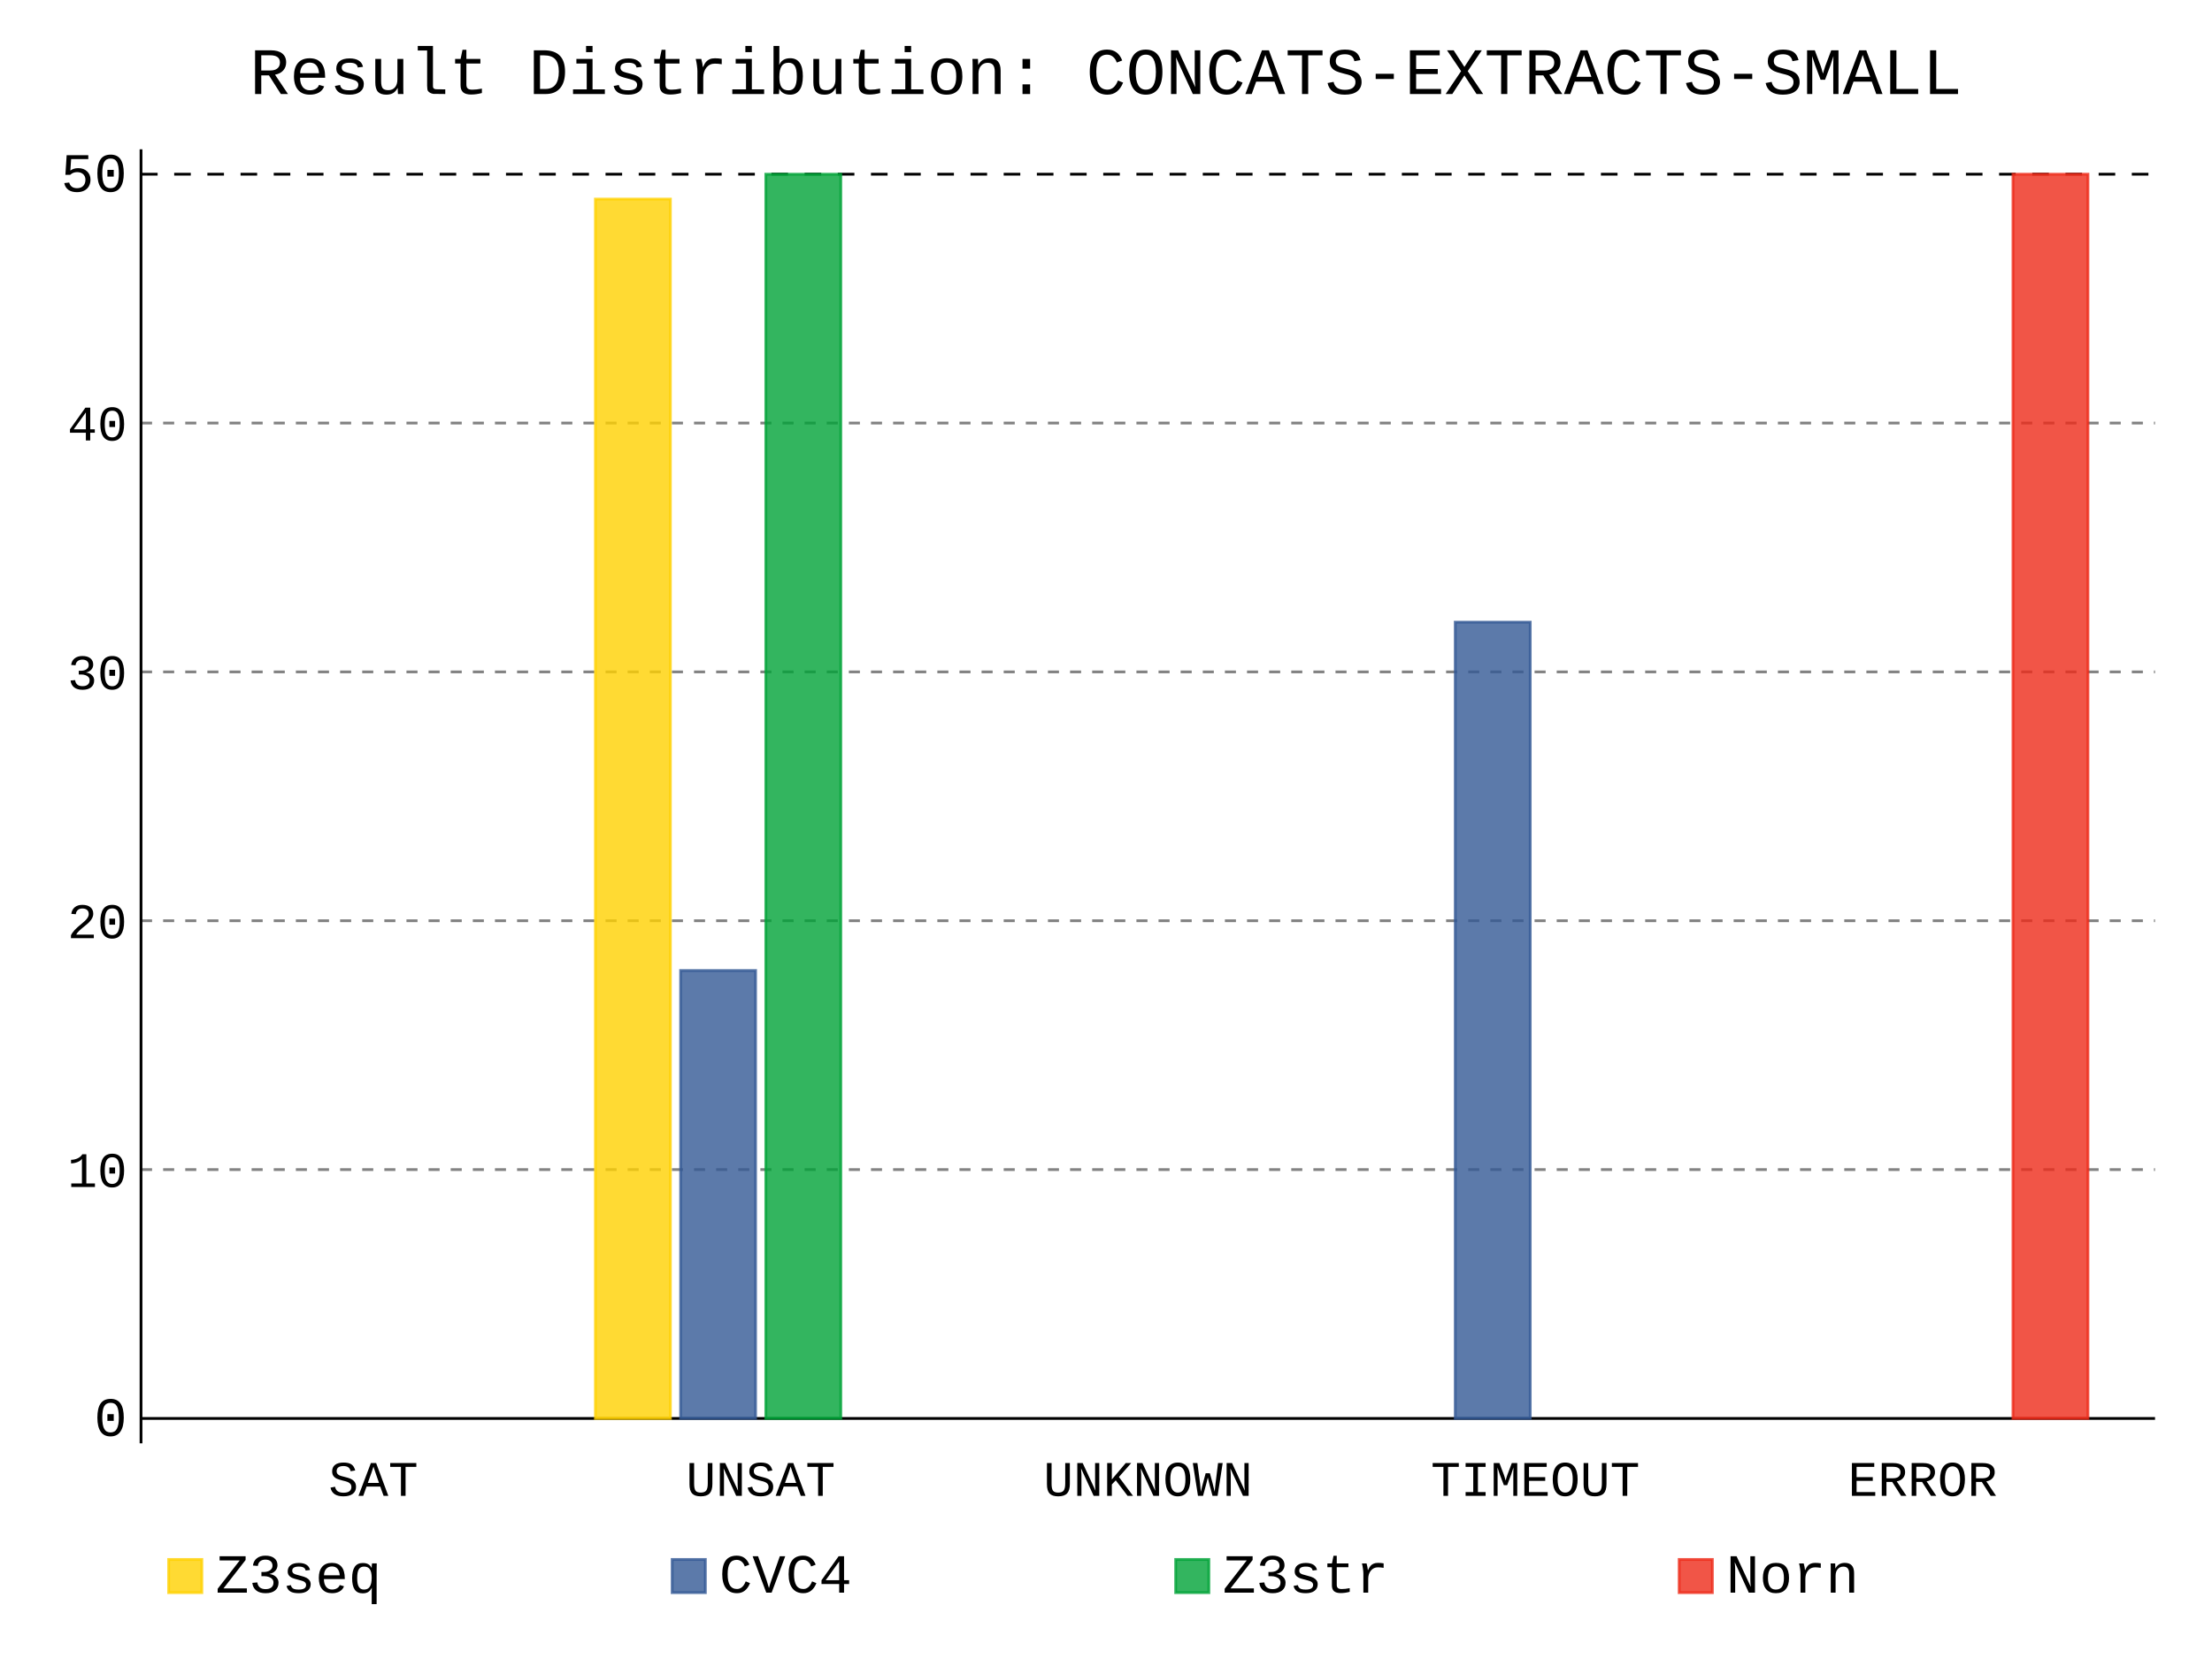
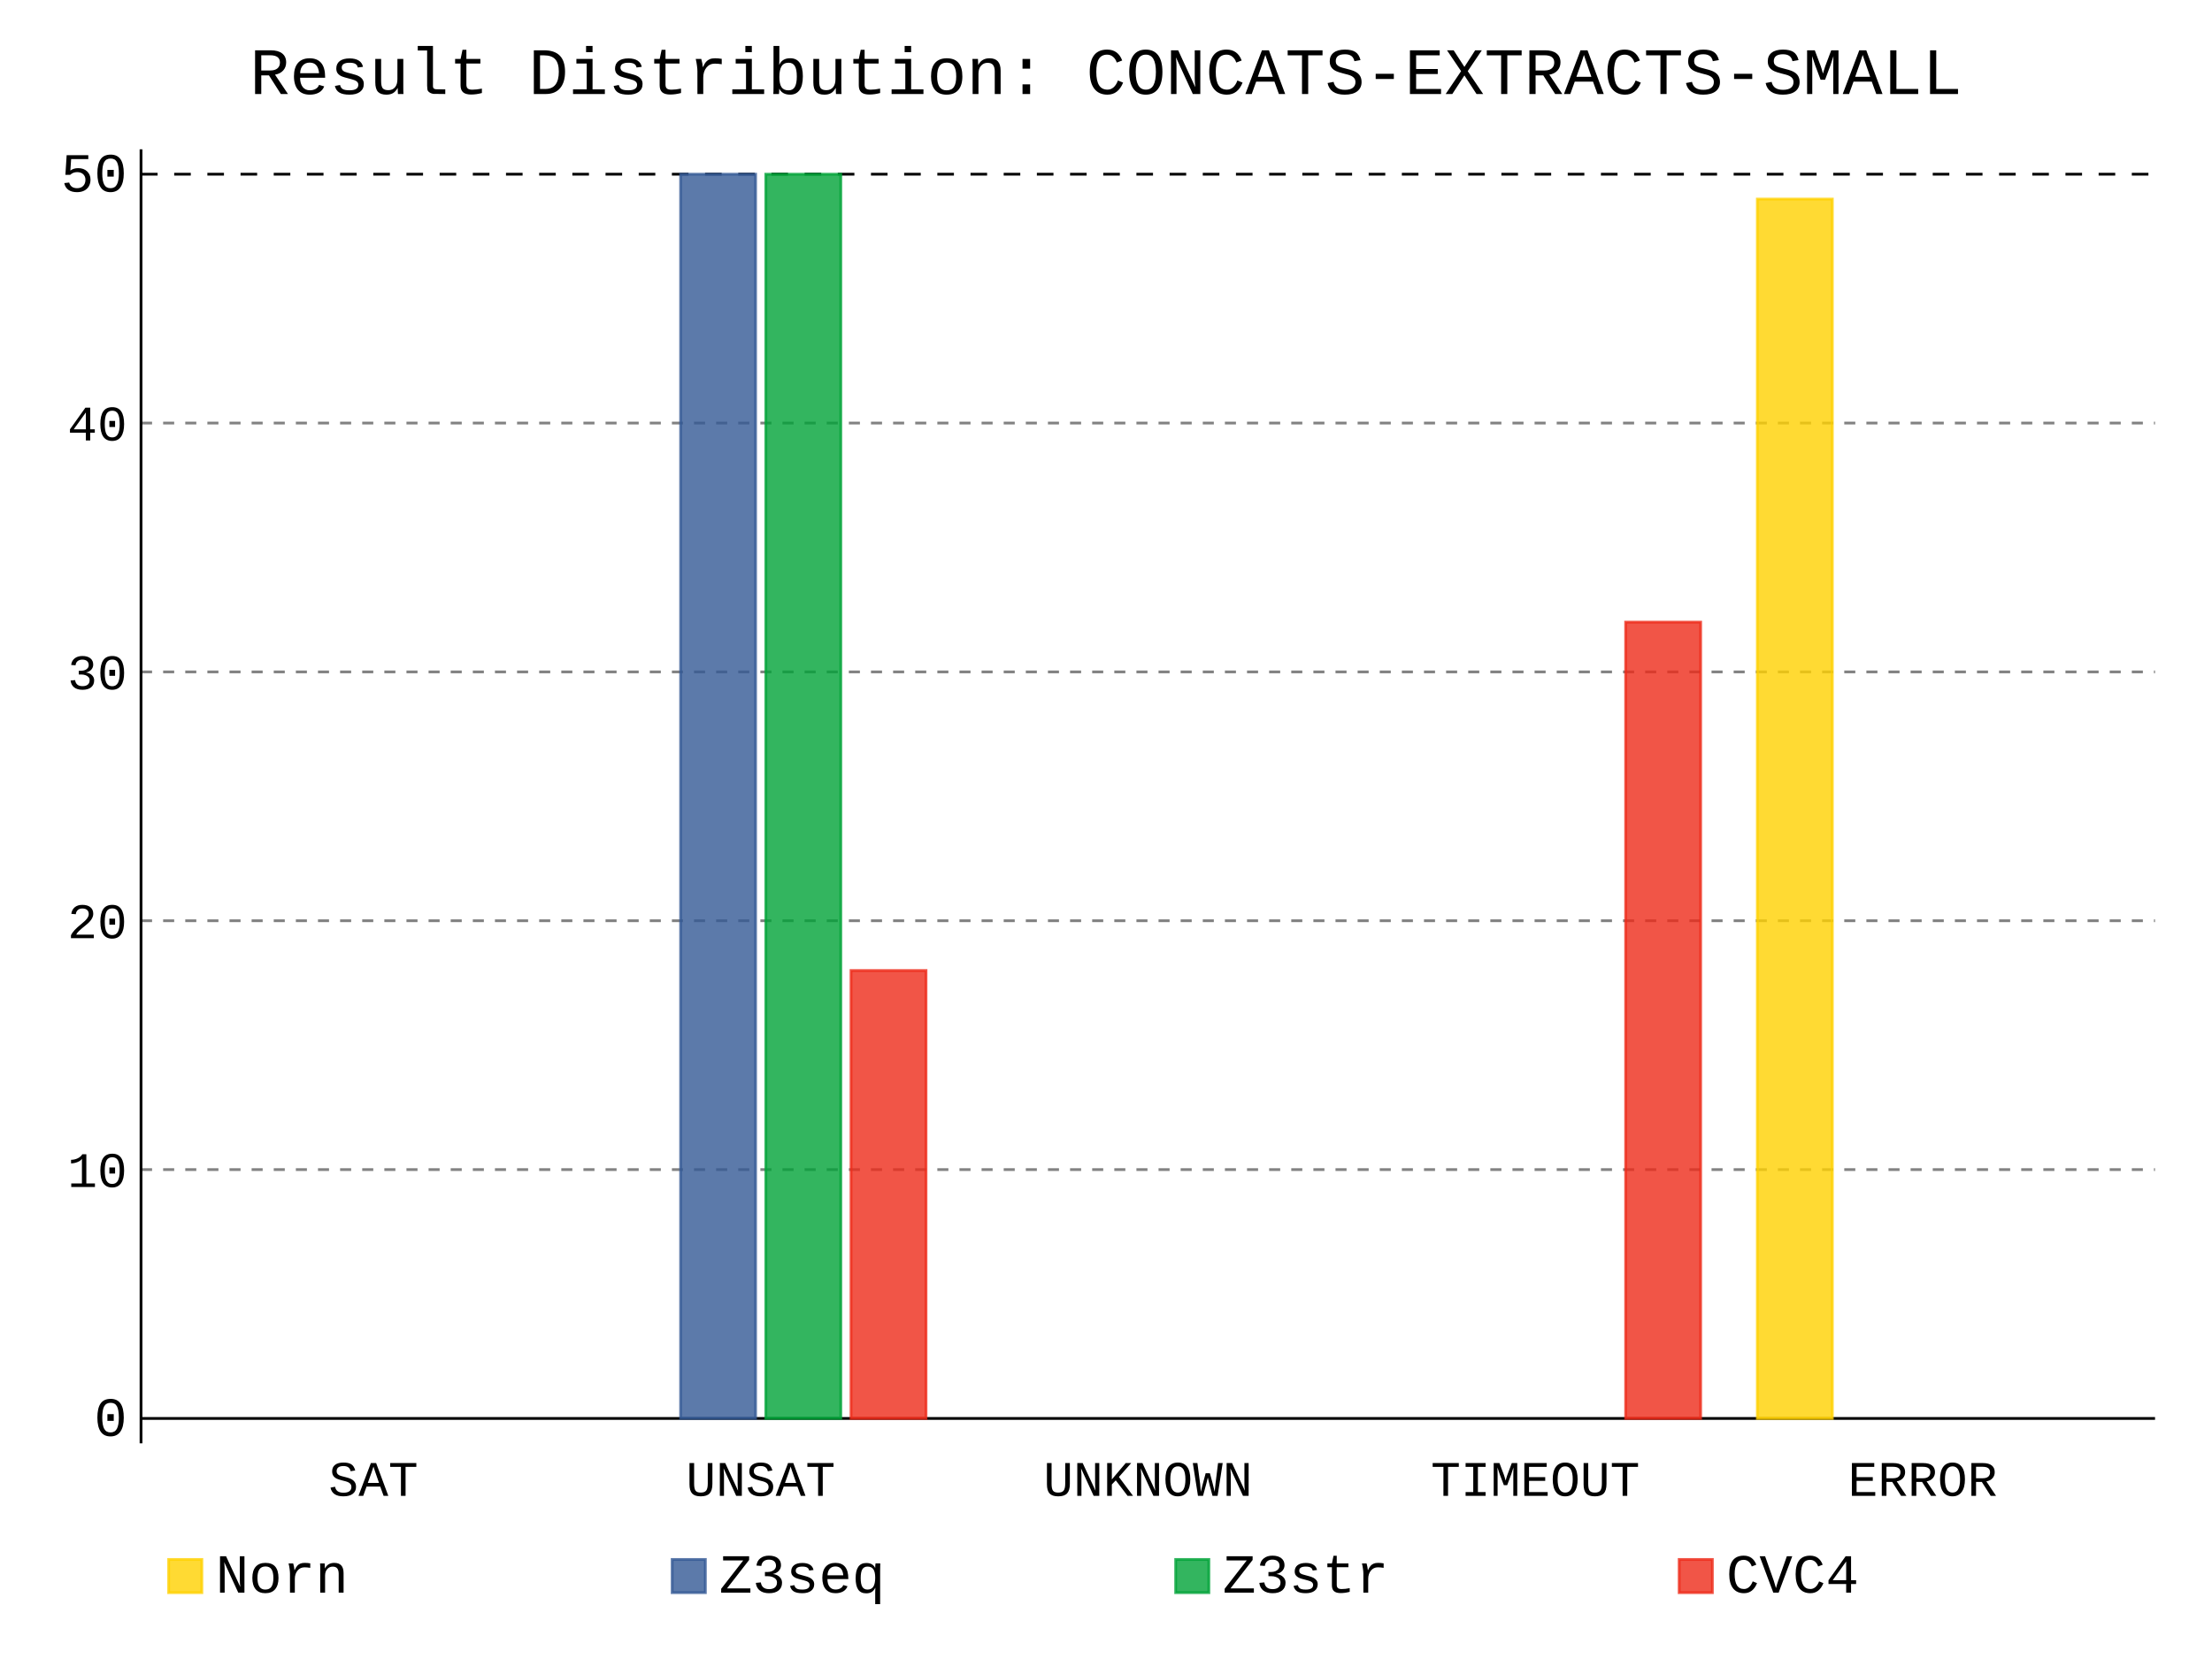
- <svg xmlns="http://www.w3.org/2000/svg" id="chart-fa4755a1-4351-4fb2-9a2b-84258cdfd213" class="pygal-chart" viewBox="0 0 800 600">
+ <svg xmlns="http://www.w3.org/2000/svg" id="chart-17366dfc-ba0f-4e4d-ad57-34251fc20ab7" class="pygal-chart" viewBox="0 0 800 600">
  <defs>
-     <style type="text/css">#chart-fa4755a1-4351-4fb2-9a2b-84258cdfd213{-webkit-user-select:none;-webkit-font-smoothing:antialiased;font-family:Consolas,"Liberation Mono",Menlo,Courier,monospace}#chart-fa4755a1-4351-4fb2-9a2b-84258cdfd213 .title{font-family:Consolas,"Liberation Mono",Menlo,Courier,monospace;font-size:24px}#chart-fa4755a1-4351-4fb2-9a2b-84258cdfd213 .legends .legend text{font-family:Consolas,"Liberation Mono",Menlo,Courier,monospace;font-size:20px}#chart-fa4755a1-4351-4fb2-9a2b-84258cdfd213 .axis text{font-family:Consolas,"Liberation Mono",Menlo,Courier,monospace;font-size:18px}#chart-fa4755a1-4351-4fb2-9a2b-84258cdfd213 .axis text.major{font-family:Consolas,"Liberation Mono",Menlo,Courier,monospace;font-size:20px}#chart-fa4755a1-4351-4fb2-9a2b-84258cdfd213 .text-overlay text.value{font-family:Consolas,"Liberation Mono",Menlo,Courier,monospace;font-size:22px}#chart-fa4755a1-4351-4fb2-9a2b-84258cdfd213 .text-overlay text.label{font-family:Consolas,"Liberation Mono",Menlo,Courier,monospace;font-size:20px}#chart-fa4755a1-4351-4fb2-9a2b-84258cdfd213 .tooltip{font-family:Consolas,"Liberation Mono",Menlo,Courier,monospace;font-size:20px}#chart-fa4755a1-4351-4fb2-9a2b-84258cdfd213 text.no_data{font-family:Consolas,"Liberation Mono",Menlo,Courier,monospace;font-size:64px}
- #chart-fa4755a1-4351-4fb2-9a2b-84258cdfd213{background-color:#FFFFFF}#chart-fa4755a1-4351-4fb2-9a2b-84258cdfd213 path,#chart-fa4755a1-4351-4fb2-9a2b-84258cdfd213 line,#chart-fa4755a1-4351-4fb2-9a2b-84258cdfd213 rect,#chart-fa4755a1-4351-4fb2-9a2b-84258cdfd213 circle{-webkit-transition:100ms;-moz-transition:100ms;transition:100ms}#chart-fa4755a1-4351-4fb2-9a2b-84258cdfd213 .graph &gt; .background{fill:#FFFFFF}#chart-fa4755a1-4351-4fb2-9a2b-84258cdfd213 .plot &gt; .background{fill:#FFFFFF}#chart-fa4755a1-4351-4fb2-9a2b-84258cdfd213 .graph{fill:#000000}#chart-fa4755a1-4351-4fb2-9a2b-84258cdfd213 text.no_data{fill:#000000}#chart-fa4755a1-4351-4fb2-9a2b-84258cdfd213 .title{fill:#000000}#chart-fa4755a1-4351-4fb2-9a2b-84258cdfd213 .legends .legend text{fill:#000000}#chart-fa4755a1-4351-4fb2-9a2b-84258cdfd213 .legends .legend:hover text{fill:#000000}#chart-fa4755a1-4351-4fb2-9a2b-84258cdfd213 .axis .line{stroke:#000000}#chart-fa4755a1-4351-4fb2-9a2b-84258cdfd213 .axis .guide.line{stroke:#828282}#chart-fa4755a1-4351-4fb2-9a2b-84258cdfd213 .axis .major.line{stroke:#000000}#chart-fa4755a1-4351-4fb2-9a2b-84258cdfd213 .axis text.major{fill:#000000}#chart-fa4755a1-4351-4fb2-9a2b-84258cdfd213 .axis.y .guides:hover .guide.line,#chart-fa4755a1-4351-4fb2-9a2b-84258cdfd213 .line-graph .axis.x .guides:hover .guide.line,#chart-fa4755a1-4351-4fb2-9a2b-84258cdfd213 .stackedline-graph .axis.x .guides:hover .guide.line,#chart-fa4755a1-4351-4fb2-9a2b-84258cdfd213 .xy-graph .axis.x .guides:hover .guide.line{stroke:#000000}#chart-fa4755a1-4351-4fb2-9a2b-84258cdfd213 .axis .guides:hover text{fill:#000000}#chart-fa4755a1-4351-4fb2-9a2b-84258cdfd213 .reactive{fill-opacity:.8;stroke-opacity:.8}#chart-fa4755a1-4351-4fb2-9a2b-84258cdfd213 .ci{stroke:#000000}#chart-fa4755a1-4351-4fb2-9a2b-84258cdfd213 .reactive.active,#chart-fa4755a1-4351-4fb2-9a2b-84258cdfd213 .active .reactive{fill-opacity:.9;stroke-opacity:.9;stroke-width:4}#chart-fa4755a1-4351-4fb2-9a2b-84258cdfd213 .ci .reactive.active{stroke-width:1.5}#chart-fa4755a1-4351-4fb2-9a2b-84258cdfd213 .series text{fill:#000000}#chart-fa4755a1-4351-4fb2-9a2b-84258cdfd213 .tooltip rect{fill:#FFFFFF;stroke:#000000;-webkit-transition:opacity 100ms;-moz-transition:opacity 100ms;transition:opacity 100ms}#chart-fa4755a1-4351-4fb2-9a2b-84258cdfd213 .tooltip .label{fill:#000000}#chart-fa4755a1-4351-4fb2-9a2b-84258cdfd213 .tooltip .label{fill:#000000}#chart-fa4755a1-4351-4fb2-9a2b-84258cdfd213 .tooltip .legend{font-size:.8em;fill:#828282}#chart-fa4755a1-4351-4fb2-9a2b-84258cdfd213 .tooltip .x_label{font-size:.6em;fill:#000000}#chart-fa4755a1-4351-4fb2-9a2b-84258cdfd213 .tooltip .xlink{font-size:.5em;text-decoration:underline}#chart-fa4755a1-4351-4fb2-9a2b-84258cdfd213 .tooltip .value{font-size:1.5em}#chart-fa4755a1-4351-4fb2-9a2b-84258cdfd213 .bound{font-size:.5em}#chart-fa4755a1-4351-4fb2-9a2b-84258cdfd213 .max-value{font-size:.75em;fill:#828282}#chart-fa4755a1-4351-4fb2-9a2b-84258cdfd213 .map-element{fill:#FFFFFF;stroke:#828282 !important}#chart-fa4755a1-4351-4fb2-9a2b-84258cdfd213 .map-element .reactive{fill-opacity:inherit;stroke-opacity:inherit}#chart-fa4755a1-4351-4fb2-9a2b-84258cdfd213 .color-0,#chart-fa4755a1-4351-4fb2-9a2b-84258cdfd213 .color-0 a:visited{stroke:#FFD000;fill:#FFD000}#chart-fa4755a1-4351-4fb2-9a2b-84258cdfd213 .color-1,#chart-fa4755a1-4351-4fb2-9a2b-84258cdfd213 .color-1 a:visited{stroke:#345995;fill:#345995}#chart-fa4755a1-4351-4fb2-9a2b-84258cdfd213 .color-2,#chart-fa4755a1-4351-4fb2-9a2b-84258cdfd213 .color-2 a:visited{stroke:#01A337;fill:#01A337}#chart-fa4755a1-4351-4fb2-9a2b-84258cdfd213 .color-3,#chart-fa4755a1-4351-4fb2-9a2b-84258cdfd213 .color-3 a:visited{stroke:#ED2B1A;fill:#ED2B1A}#chart-fa4755a1-4351-4fb2-9a2b-84258cdfd213 .text-overlay .color-0 text{fill:black}#chart-fa4755a1-4351-4fb2-9a2b-84258cdfd213 .text-overlay .color-1 text{fill:black}#chart-fa4755a1-4351-4fb2-9a2b-84258cdfd213 .text-overlay .color-2 text{fill:black}#chart-fa4755a1-4351-4fb2-9a2b-84258cdfd213 .text-overlay .color-3 text{fill:black}
- #chart-fa4755a1-4351-4fb2-9a2b-84258cdfd213 text.no_data{text-anchor:middle}#chart-fa4755a1-4351-4fb2-9a2b-84258cdfd213 .guide.line{fill:none}#chart-fa4755a1-4351-4fb2-9a2b-84258cdfd213 .centered{text-anchor:middle}#chart-fa4755a1-4351-4fb2-9a2b-84258cdfd213 .title{text-anchor:middle}#chart-fa4755a1-4351-4fb2-9a2b-84258cdfd213 .legends .legend text{fill-opacity:1}#chart-fa4755a1-4351-4fb2-9a2b-84258cdfd213 .axis.x text{text-anchor:middle}#chart-fa4755a1-4351-4fb2-9a2b-84258cdfd213 .axis.x:not(.web) text[transform]{text-anchor:start}#chart-fa4755a1-4351-4fb2-9a2b-84258cdfd213 .axis.x:not(.web) text[transform].backwards{text-anchor:end}#chart-fa4755a1-4351-4fb2-9a2b-84258cdfd213 .axis.y text{text-anchor:end}#chart-fa4755a1-4351-4fb2-9a2b-84258cdfd213 .axis.y text[transform].backwards{text-anchor:start}#chart-fa4755a1-4351-4fb2-9a2b-84258cdfd213 .axis.y2 text{text-anchor:start}#chart-fa4755a1-4351-4fb2-9a2b-84258cdfd213 .axis.y2 text[transform].backwards{text-anchor:end}#chart-fa4755a1-4351-4fb2-9a2b-84258cdfd213 .axis .guide.line{stroke-dasharray:4,4}#chart-fa4755a1-4351-4fb2-9a2b-84258cdfd213 .axis .major.guide.line{stroke-dasharray:6,6}#chart-fa4755a1-4351-4fb2-9a2b-84258cdfd213 .horizontal .axis.y .guide.line,#chart-fa4755a1-4351-4fb2-9a2b-84258cdfd213 .horizontal .axis.y2 .guide.line,#chart-fa4755a1-4351-4fb2-9a2b-84258cdfd213 .vertical .axis.x .guide.line{opacity:0}#chart-fa4755a1-4351-4fb2-9a2b-84258cdfd213 .horizontal .axis.always_show .guide.line,#chart-fa4755a1-4351-4fb2-9a2b-84258cdfd213 .vertical .axis.always_show .guide.line{opacity:1 !important}#chart-fa4755a1-4351-4fb2-9a2b-84258cdfd213 .axis.y .guides:hover .guide.line,#chart-fa4755a1-4351-4fb2-9a2b-84258cdfd213 .axis.y2 .guides:hover .guide.line,#chart-fa4755a1-4351-4fb2-9a2b-84258cdfd213 .axis.x .guides:hover .guide.line{opacity:1}#chart-fa4755a1-4351-4fb2-9a2b-84258cdfd213 .axis .guides:hover text{opacity:1}#chart-fa4755a1-4351-4fb2-9a2b-84258cdfd213 .nofill{fill:none}#chart-fa4755a1-4351-4fb2-9a2b-84258cdfd213 .subtle-fill{fill-opacity:.2}#chart-fa4755a1-4351-4fb2-9a2b-84258cdfd213 .dot{stroke-width:1px;fill-opacity:1}#chart-fa4755a1-4351-4fb2-9a2b-84258cdfd213 .dot.active{stroke-width:5px}#chart-fa4755a1-4351-4fb2-9a2b-84258cdfd213 .dot.negative{fill:transparent}#chart-fa4755a1-4351-4fb2-9a2b-84258cdfd213 text,#chart-fa4755a1-4351-4fb2-9a2b-84258cdfd213 tspan{stroke:none !important}#chart-fa4755a1-4351-4fb2-9a2b-84258cdfd213 .series text.active{opacity:1}#chart-fa4755a1-4351-4fb2-9a2b-84258cdfd213 .tooltip rect{fill-opacity:.95;stroke-width:.5}#chart-fa4755a1-4351-4fb2-9a2b-84258cdfd213 .tooltip text{fill-opacity:1}#chart-fa4755a1-4351-4fb2-9a2b-84258cdfd213 .showable{visibility:hidden}#chart-fa4755a1-4351-4fb2-9a2b-84258cdfd213 .showable.shown{visibility:visible}#chart-fa4755a1-4351-4fb2-9a2b-84258cdfd213 .gauge-background{fill:rgba(229,229,229,1);stroke:none}#chart-fa4755a1-4351-4fb2-9a2b-84258cdfd213 .bg-lines{stroke:#FFFFFF;stroke-width:2px}</style>
+     <style type="text/css">#chart-17366dfc-ba0f-4e4d-ad57-34251fc20ab7{-webkit-user-select:none;-webkit-font-smoothing:antialiased;font-family:Consolas,"Liberation Mono",Menlo,Courier,monospace}#chart-17366dfc-ba0f-4e4d-ad57-34251fc20ab7 .title{font-family:Consolas,"Liberation Mono",Menlo,Courier,monospace;font-size:24px}#chart-17366dfc-ba0f-4e4d-ad57-34251fc20ab7 .legends .legend text{font-family:Consolas,"Liberation Mono",Menlo,Courier,monospace;font-size:20px}#chart-17366dfc-ba0f-4e4d-ad57-34251fc20ab7 .axis text{font-family:Consolas,"Liberation Mono",Menlo,Courier,monospace;font-size:18px}#chart-17366dfc-ba0f-4e4d-ad57-34251fc20ab7 .axis text.major{font-family:Consolas,"Liberation Mono",Menlo,Courier,monospace;font-size:20px}#chart-17366dfc-ba0f-4e4d-ad57-34251fc20ab7 .text-overlay text.value{font-family:Consolas,"Liberation Mono",Menlo,Courier,monospace;font-size:22px}#chart-17366dfc-ba0f-4e4d-ad57-34251fc20ab7 .text-overlay text.label{font-family:Consolas,"Liberation Mono",Menlo,Courier,monospace;font-size:20px}#chart-17366dfc-ba0f-4e4d-ad57-34251fc20ab7 .tooltip{font-family:Consolas,"Liberation Mono",Menlo,Courier,monospace;font-size:20px}#chart-17366dfc-ba0f-4e4d-ad57-34251fc20ab7 text.no_data{font-family:Consolas,"Liberation Mono",Menlo,Courier,monospace;font-size:64px}
+ #chart-17366dfc-ba0f-4e4d-ad57-34251fc20ab7{background-color:#FFFFFF}#chart-17366dfc-ba0f-4e4d-ad57-34251fc20ab7 path,#chart-17366dfc-ba0f-4e4d-ad57-34251fc20ab7 line,#chart-17366dfc-ba0f-4e4d-ad57-34251fc20ab7 rect,#chart-17366dfc-ba0f-4e4d-ad57-34251fc20ab7 circle{-webkit-transition:100ms;-moz-transition:100ms;transition:100ms}#chart-17366dfc-ba0f-4e4d-ad57-34251fc20ab7 .graph &gt; .background{fill:#FFFFFF}#chart-17366dfc-ba0f-4e4d-ad57-34251fc20ab7 .plot &gt; .background{fill:#FFFFFF}#chart-17366dfc-ba0f-4e4d-ad57-34251fc20ab7 .graph{fill:#000000}#chart-17366dfc-ba0f-4e4d-ad57-34251fc20ab7 text.no_data{fill:#000000}#chart-17366dfc-ba0f-4e4d-ad57-34251fc20ab7 .title{fill:#000000}#chart-17366dfc-ba0f-4e4d-ad57-34251fc20ab7 .legends .legend text{fill:#000000}#chart-17366dfc-ba0f-4e4d-ad57-34251fc20ab7 .legends .legend:hover text{fill:#000000}#chart-17366dfc-ba0f-4e4d-ad57-34251fc20ab7 .axis .line{stroke:#000000}#chart-17366dfc-ba0f-4e4d-ad57-34251fc20ab7 .axis .guide.line{stroke:#828282}#chart-17366dfc-ba0f-4e4d-ad57-34251fc20ab7 .axis .major.line{stroke:#000000}#chart-17366dfc-ba0f-4e4d-ad57-34251fc20ab7 .axis text.major{fill:#000000}#chart-17366dfc-ba0f-4e4d-ad57-34251fc20ab7 .axis.y .guides:hover .guide.line,#chart-17366dfc-ba0f-4e4d-ad57-34251fc20ab7 .line-graph .axis.x .guides:hover .guide.line,#chart-17366dfc-ba0f-4e4d-ad57-34251fc20ab7 .stackedline-graph .axis.x .guides:hover .guide.line,#chart-17366dfc-ba0f-4e4d-ad57-34251fc20ab7 .xy-graph .axis.x .guides:hover .guide.line{stroke:#000000}#chart-17366dfc-ba0f-4e4d-ad57-34251fc20ab7 .axis .guides:hover text{fill:#000000}#chart-17366dfc-ba0f-4e4d-ad57-34251fc20ab7 .reactive{fill-opacity:.8;stroke-opacity:.8}#chart-17366dfc-ba0f-4e4d-ad57-34251fc20ab7 .ci{stroke:#000000}#chart-17366dfc-ba0f-4e4d-ad57-34251fc20ab7 .reactive.active,#chart-17366dfc-ba0f-4e4d-ad57-34251fc20ab7 .active .reactive{fill-opacity:.9;stroke-opacity:.9;stroke-width:4}#chart-17366dfc-ba0f-4e4d-ad57-34251fc20ab7 .ci .reactive.active{stroke-width:1.5}#chart-17366dfc-ba0f-4e4d-ad57-34251fc20ab7 .series text{fill:#000000}#chart-17366dfc-ba0f-4e4d-ad57-34251fc20ab7 .tooltip rect{fill:#FFFFFF;stroke:#000000;-webkit-transition:opacity 100ms;-moz-transition:opacity 100ms;transition:opacity 100ms}#chart-17366dfc-ba0f-4e4d-ad57-34251fc20ab7 .tooltip .label{fill:#000000}#chart-17366dfc-ba0f-4e4d-ad57-34251fc20ab7 .tooltip .label{fill:#000000}#chart-17366dfc-ba0f-4e4d-ad57-34251fc20ab7 .tooltip .legend{font-size:.8em;fill:#828282}#chart-17366dfc-ba0f-4e4d-ad57-34251fc20ab7 .tooltip .x_label{font-size:.6em;fill:#000000}#chart-17366dfc-ba0f-4e4d-ad57-34251fc20ab7 .tooltip .xlink{font-size:.5em;text-decoration:underline}#chart-17366dfc-ba0f-4e4d-ad57-34251fc20ab7 .tooltip .value{font-size:1.5em}#chart-17366dfc-ba0f-4e4d-ad57-34251fc20ab7 .bound{font-size:.5em}#chart-17366dfc-ba0f-4e4d-ad57-34251fc20ab7 .max-value{font-size:.75em;fill:#828282}#chart-17366dfc-ba0f-4e4d-ad57-34251fc20ab7 .map-element{fill:#FFFFFF;stroke:#828282 !important}#chart-17366dfc-ba0f-4e4d-ad57-34251fc20ab7 .map-element .reactive{fill-opacity:inherit;stroke-opacity:inherit}#chart-17366dfc-ba0f-4e4d-ad57-34251fc20ab7 .color-0,#chart-17366dfc-ba0f-4e4d-ad57-34251fc20ab7 .color-0 a:visited{stroke:#FFD000;fill:#FFD000}#chart-17366dfc-ba0f-4e4d-ad57-34251fc20ab7 .color-1,#chart-17366dfc-ba0f-4e4d-ad57-34251fc20ab7 .color-1 a:visited{stroke:#345995;fill:#345995}#chart-17366dfc-ba0f-4e4d-ad57-34251fc20ab7 .color-2,#chart-17366dfc-ba0f-4e4d-ad57-34251fc20ab7 .color-2 a:visited{stroke:#01A337;fill:#01A337}#chart-17366dfc-ba0f-4e4d-ad57-34251fc20ab7 .color-3,#chart-17366dfc-ba0f-4e4d-ad57-34251fc20ab7 .color-3 a:visited{stroke:#ED2B1A;fill:#ED2B1A}#chart-17366dfc-ba0f-4e4d-ad57-34251fc20ab7 .text-overlay .color-0 text{fill:black}#chart-17366dfc-ba0f-4e4d-ad57-34251fc20ab7 .text-overlay .color-1 text{fill:black}#chart-17366dfc-ba0f-4e4d-ad57-34251fc20ab7 .text-overlay .color-2 text{fill:black}#chart-17366dfc-ba0f-4e4d-ad57-34251fc20ab7 .text-overlay .color-3 text{fill:black}
+ #chart-17366dfc-ba0f-4e4d-ad57-34251fc20ab7 text.no_data{text-anchor:middle}#chart-17366dfc-ba0f-4e4d-ad57-34251fc20ab7 .guide.line{fill:none}#chart-17366dfc-ba0f-4e4d-ad57-34251fc20ab7 .centered{text-anchor:middle}#chart-17366dfc-ba0f-4e4d-ad57-34251fc20ab7 .title{text-anchor:middle}#chart-17366dfc-ba0f-4e4d-ad57-34251fc20ab7 .legends .legend text{fill-opacity:1}#chart-17366dfc-ba0f-4e4d-ad57-34251fc20ab7 .axis.x text{text-anchor:middle}#chart-17366dfc-ba0f-4e4d-ad57-34251fc20ab7 .axis.x:not(.web) text[transform]{text-anchor:start}#chart-17366dfc-ba0f-4e4d-ad57-34251fc20ab7 .axis.x:not(.web) text[transform].backwards{text-anchor:end}#chart-17366dfc-ba0f-4e4d-ad57-34251fc20ab7 .axis.y text{text-anchor:end}#chart-17366dfc-ba0f-4e4d-ad57-34251fc20ab7 .axis.y text[transform].backwards{text-anchor:start}#chart-17366dfc-ba0f-4e4d-ad57-34251fc20ab7 .axis.y2 text{text-anchor:start}#chart-17366dfc-ba0f-4e4d-ad57-34251fc20ab7 .axis.y2 text[transform].backwards{text-anchor:end}#chart-17366dfc-ba0f-4e4d-ad57-34251fc20ab7 .axis .guide.line{stroke-dasharray:4,4}#chart-17366dfc-ba0f-4e4d-ad57-34251fc20ab7 .axis .major.guide.line{stroke-dasharray:6,6}#chart-17366dfc-ba0f-4e4d-ad57-34251fc20ab7 .horizontal .axis.y .guide.line,#chart-17366dfc-ba0f-4e4d-ad57-34251fc20ab7 .horizontal .axis.y2 .guide.line,#chart-17366dfc-ba0f-4e4d-ad57-34251fc20ab7 .vertical .axis.x .guide.line{opacity:0}#chart-17366dfc-ba0f-4e4d-ad57-34251fc20ab7 .horizontal .axis.always_show .guide.line,#chart-17366dfc-ba0f-4e4d-ad57-34251fc20ab7 .vertical .axis.always_show .guide.line{opacity:1 !important}#chart-17366dfc-ba0f-4e4d-ad57-34251fc20ab7 .axis.y .guides:hover .guide.line,#chart-17366dfc-ba0f-4e4d-ad57-34251fc20ab7 .axis.y2 .guides:hover .guide.line,#chart-17366dfc-ba0f-4e4d-ad57-34251fc20ab7 .axis.x .guides:hover .guide.line{opacity:1}#chart-17366dfc-ba0f-4e4d-ad57-34251fc20ab7 .axis .guides:hover text{opacity:1}#chart-17366dfc-ba0f-4e4d-ad57-34251fc20ab7 .nofill{fill:none}#chart-17366dfc-ba0f-4e4d-ad57-34251fc20ab7 .subtle-fill{fill-opacity:.2}#chart-17366dfc-ba0f-4e4d-ad57-34251fc20ab7 .dot{stroke-width:1px;fill-opacity:1}#chart-17366dfc-ba0f-4e4d-ad57-34251fc20ab7 .dot.active{stroke-width:5px}#chart-17366dfc-ba0f-4e4d-ad57-34251fc20ab7 .dot.negative{fill:transparent}#chart-17366dfc-ba0f-4e4d-ad57-34251fc20ab7 text,#chart-17366dfc-ba0f-4e4d-ad57-34251fc20ab7 tspan{stroke:none !important}#chart-17366dfc-ba0f-4e4d-ad57-34251fc20ab7 .series text.active{opacity:1}#chart-17366dfc-ba0f-4e4d-ad57-34251fc20ab7 .tooltip rect{fill-opacity:.95;stroke-width:.5}#chart-17366dfc-ba0f-4e4d-ad57-34251fc20ab7 .tooltip text{fill-opacity:1}#chart-17366dfc-ba0f-4e4d-ad57-34251fc20ab7 .showable{visibility:hidden}#chart-17366dfc-ba0f-4e4d-ad57-34251fc20ab7 .showable.shown{visibility:visible}#chart-17366dfc-ba0f-4e4d-ad57-34251fc20ab7 .gauge-background{fill:rgba(229,229,229,1);stroke:none}#chart-17366dfc-ba0f-4e4d-ad57-34251fc20ab7 .bg-lines{stroke:#FFFFFF;stroke-width:2px}</style>
  </defs>
  <g class="graph bar-graph vertical">
    <rect class="background" height="600" width="800" x="0" y="0" />
    <g class="plot" transform="translate(51, 54)">
      <rect class="background" height="468.0" width="728.4" x="0" y="0" />
      <g class="axis y always_show">
        <g class="guides">
          <path class="axis major line" d="M0 459 h728.4" />
          <text class="major" x="-5" y="465.3">0</text>
        </g>
        <g class="guides">
          <path class="guide line" d="M0 369 h728.4" />
          <text class="" x="-5" y="375.3">10</text>
        </g>
        <g class="guides">
          <path class="guide line" d="M0 279 h728.4" />
          <text class="" x="-5" y="285.3">20</text>
        </g>
        <g class="guides">
          <path class="guide line" d="M0 189 h728.4" />
          <text class="" x="-5" y="195.3">30</text>
        </g>
        <g class="guides">
          <path class="guide line" d="M0 99 h728.4" />
          <text class="" x="-5" y="105.3">40</text>
        </g>
        <g class="guides">
          <path class="major guide line" d="M0 9 h728.4" />
          <text class="major" x="-5" y="15.3">50</text>
        </g>
      </g>
      <g class="axis x">
        <path class="line" d="M0 0 v468" />
        <g class="guides">
          <path class="guide line" d="M84.046 0 v468" />
          <text class="" x="84.046" y="487.0">SAT</text>
        </g>
        <g class="guides">
          <path class="guide line" d="M224.123 0 v468" />
          <text class="" x="224.123" y="487.0">UNSAT</text>
        </g>
        <g class="guides">
          <path class="guide line" d="M364.2 0 v468" />
          <text class="" x="364.2" y="487.0">UNKNOWN</text>
        </g>
        <g class="guides">
          <path class="guide line" d="M504.277 0 v468" />
          <text class="" x="504.277" y="487.0">TIMEOUT</text>
        </g>
        <g class="guides">
          <path class="guide line" d="M644.354 0 v468" />
          <text class="" x="644.354" y="487.0">ERROR</text>
        </g>
      </g>
      <g class="series serie-0 color-0">
        <g class="bars">
          <g class="bar">
            <rect class="rect reactive tooltip-trigger" height="0.0" rx="0" ry="0" width="27.119" x="24.261" y="459.0" />
          </g>
          <g class="bar">
-             <rect class="rect reactive tooltip-trigger" height="441.0" rx="0" ry="0" width="27.119" x="164.338" y="18.0" />
+             <rect class="rect reactive tooltip-trigger" height="0.0" rx="0" ry="0" width="27.119" x="164.338" y="459.0" />
          </g>
          <g class="bar">
            <rect class="rect reactive tooltip-trigger" height="0.0" rx="0" ry="0" width="27.119" x="304.415" y="459.0" />
          </g>
          <g class="bar">
            <rect class="rect reactive tooltip-trigger" height="0.0" rx="0" ry="0" width="27.119" x="444.492" y="459.0" />
          </g>
          <g class="bar">
-             <rect class="rect reactive tooltip-trigger" height="0.0" rx="0" ry="0" width="27.119" x="584.569" y="459.0" />
+             <rect class="rect reactive tooltip-trigger" height="441.0" rx="0" ry="0" width="27.119" x="584.569" y="18.0" />
          </g>
        </g>
      </g>
      <g class="series serie-1 color-1">
        <g class="bars">
          <g class="bar">
            <rect class="rect reactive tooltip-trigger" height="0.0" rx="0" ry="0" width="27.119" x="55.078" y="459.0" />
          </g>
          <g class="bar">
-             <rect class="rect reactive tooltip-trigger" height="162.0" rx="0" ry="0" width="27.119" x="195.155" y="297.0" />
+             <rect class="rect reactive tooltip-trigger" height="450.0" rx="0" ry="0" width="27.119" x="195.155" y="9.0" />
          </g>
          <g class="bar">
            <rect class="rect reactive tooltip-trigger" height="0.0" rx="0" ry="0" width="27.119" x="335.232" y="459.0" />
          </g>
          <g class="bar">
-             <rect class="rect reactive tooltip-trigger" height="288.0" rx="0" ry="0" width="27.119" x="475.309" y="171.0" />
+             <rect class="rect reactive tooltip-trigger" height="0.0" rx="0" ry="0" width="27.119" x="475.309" y="459.0" />
          </g>
          <g class="bar">
            <rect class="rect reactive tooltip-trigger" height="0.0" rx="0" ry="0" width="27.119" x="615.386" y="459.0" />
          </g>
        </g>
      </g>
      <g class="series serie-2 color-2">
        <g class="bars">
          <g class="bar">
            <rect class="rect reactive tooltip-trigger" height="0.0" rx="0" ry="0" width="27.119" x="85.895" y="459.0" />
          </g>
          <g class="bar">
            <rect class="rect reactive tooltip-trigger" height="450.0" rx="0" ry="0" width="27.119" x="225.972" y="9.0" />
          </g>
          <g class="bar">
            <rect class="rect reactive tooltip-trigger" height="0.0" rx="0" ry="0" width="27.119" x="366.049" y="459.0" />
          </g>
          <g class="bar">
            <rect class="rect reactive tooltip-trigger" height="0.0" rx="0" ry="0" width="27.119" x="506.126" y="459.0" />
          </g>
          <g class="bar">
            <rect class="rect reactive tooltip-trigger" height="0.0" rx="0" ry="0" width="27.119" x="646.203" y="459.0" />
          </g>
        </g>
      </g>
      <g class="series serie-3 color-3">
        <g class="bars">
          <g class="bar">
            <rect class="rect reactive tooltip-trigger" height="0.0" rx="0" ry="0" width="27.119" x="116.712" y="459.0" />
          </g>
          <g class="bar">
-             <rect class="rect reactive tooltip-trigger" height="0.0" rx="0" ry="0" width="27.119" x="256.789" y="459.0" />
+             <rect class="rect reactive tooltip-trigger" height="162.0" rx="0" ry="0" width="27.119" x="256.789" y="297.0" />
          </g>
          <g class="bar">
            <rect class="rect reactive tooltip-trigger" height="0.0" rx="0" ry="0" width="27.119" x="396.866" y="459.0" />
          </g>
          <g class="bar">
-             <rect class="rect reactive tooltip-trigger" height="0.0" rx="0" ry="0" width="27.119" x="536.943" y="459.0" />
+             <rect class="rect reactive tooltip-trigger" height="288.0" rx="0" ry="0" width="27.119" x="536.943" y="171.0" />
          </g>
          <g class="bar">
-             <rect class="rect reactive tooltip-trigger" height="450.0" rx="0" ry="0" width="27.119" x="677.02" y="9.0" />
+             <rect class="rect reactive tooltip-trigger" height="0.0" rx="0" ry="0" width="27.119" x="677.02" y="459.0" />
          </g>
        </g>
      </g>
    </g>
    <g class="titles">
      <text class="title plot_title" x="400.0" y="34">Result Distribution: CONCATS-EXTRACTS-SMALL</text>
    </g>
    <g class="plot overlay" transform="translate(51, 54)">
      <g class="series serie-0 color-0" />
      <g class="series serie-1 color-1" />
      <g class="series serie-2 color-2" />
      <g class="series serie-3 color-3" />
    </g>
    <g class="plot text-overlay" transform="translate(51, 54)">
      <g class="series serie-0 color-0" />
      <g class="series serie-1 color-1" />
      <g class="series serie-2 color-2" />
      <g class="series serie-3 color-3" />
    </g>
    <g class="plot tooltip-overlay" transform="translate(51, 54)">
      <g class="tooltip" style="opacity: 0" transform="translate(0 0)">
        <rect class="tooltip-box" height="0" rx="10" ry="10" width="0" />
        <g class="text" />
      </g>
    </g>
    <g class="legends" transform="translate(61, 560)">
      <g class="legend reactive activate-serie" id="activate-serie-0">
        <rect class="color-0 reactive" height="12" width="12" x="0.0" y="4.0" />
-         <text x="17.0" y="16.0">Z3seq</text>
+         <text x="17.0" y="16.0">Norn</text>
      </g>
      <g class="legend reactive activate-serie" id="activate-serie-1">
        <rect class="color-1 reactive" height="12" width="12" x="182.1" y="4.0" />
-         <text x="199.1" y="16.0">CVC4</text>
+         <text x="199.1" y="16.0">Z3seq</text>
      </g>
      <g class="legend reactive activate-serie" id="activate-serie-2">
        <rect class="color-2 reactive" height="12" width="12" x="364.2" y="4.0" />
        <text x="381.2" y="16.0">Z3str</text>
      </g>
      <g class="legend reactive activate-serie" id="activate-serie-3">
        <rect class="color-3 reactive" height="12" width="12" x="546.3" y="4.0" />
-         <text x="563.3" y="16.0">Norn</text>
+         <text x="563.3" y="16.0">CVC4</text>
      </g>
    </g>
  </g>
</svg>
